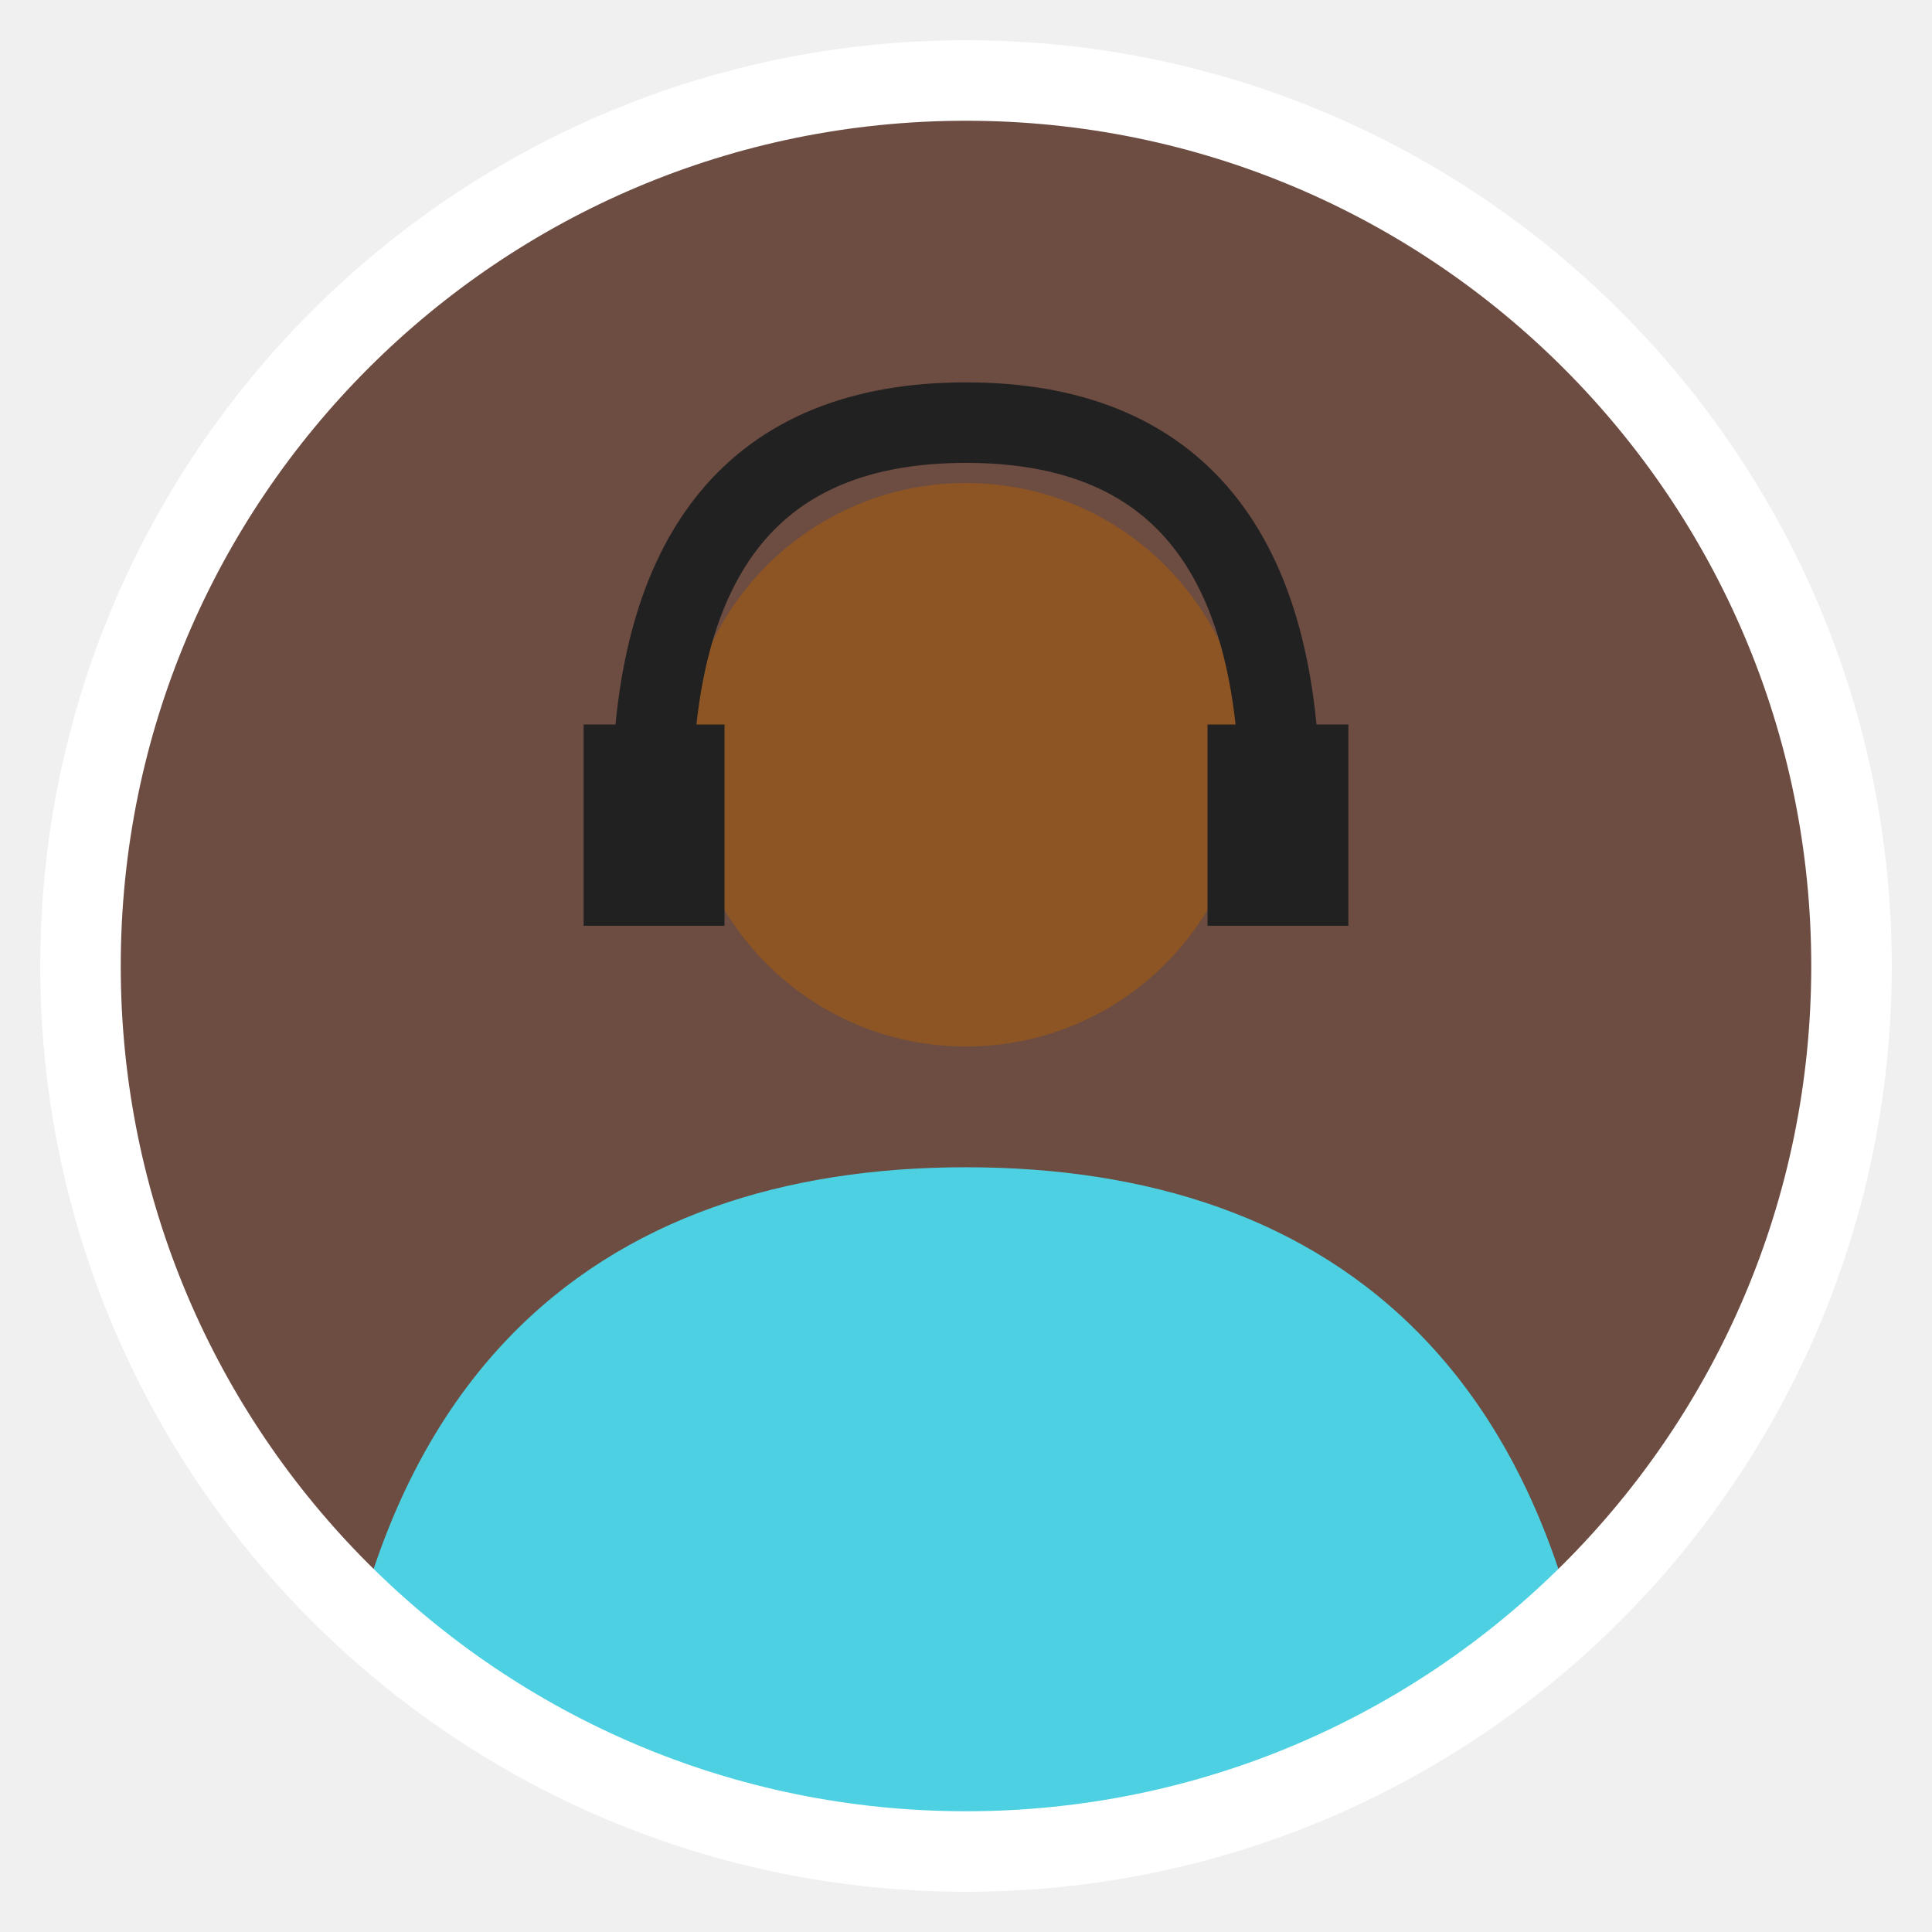
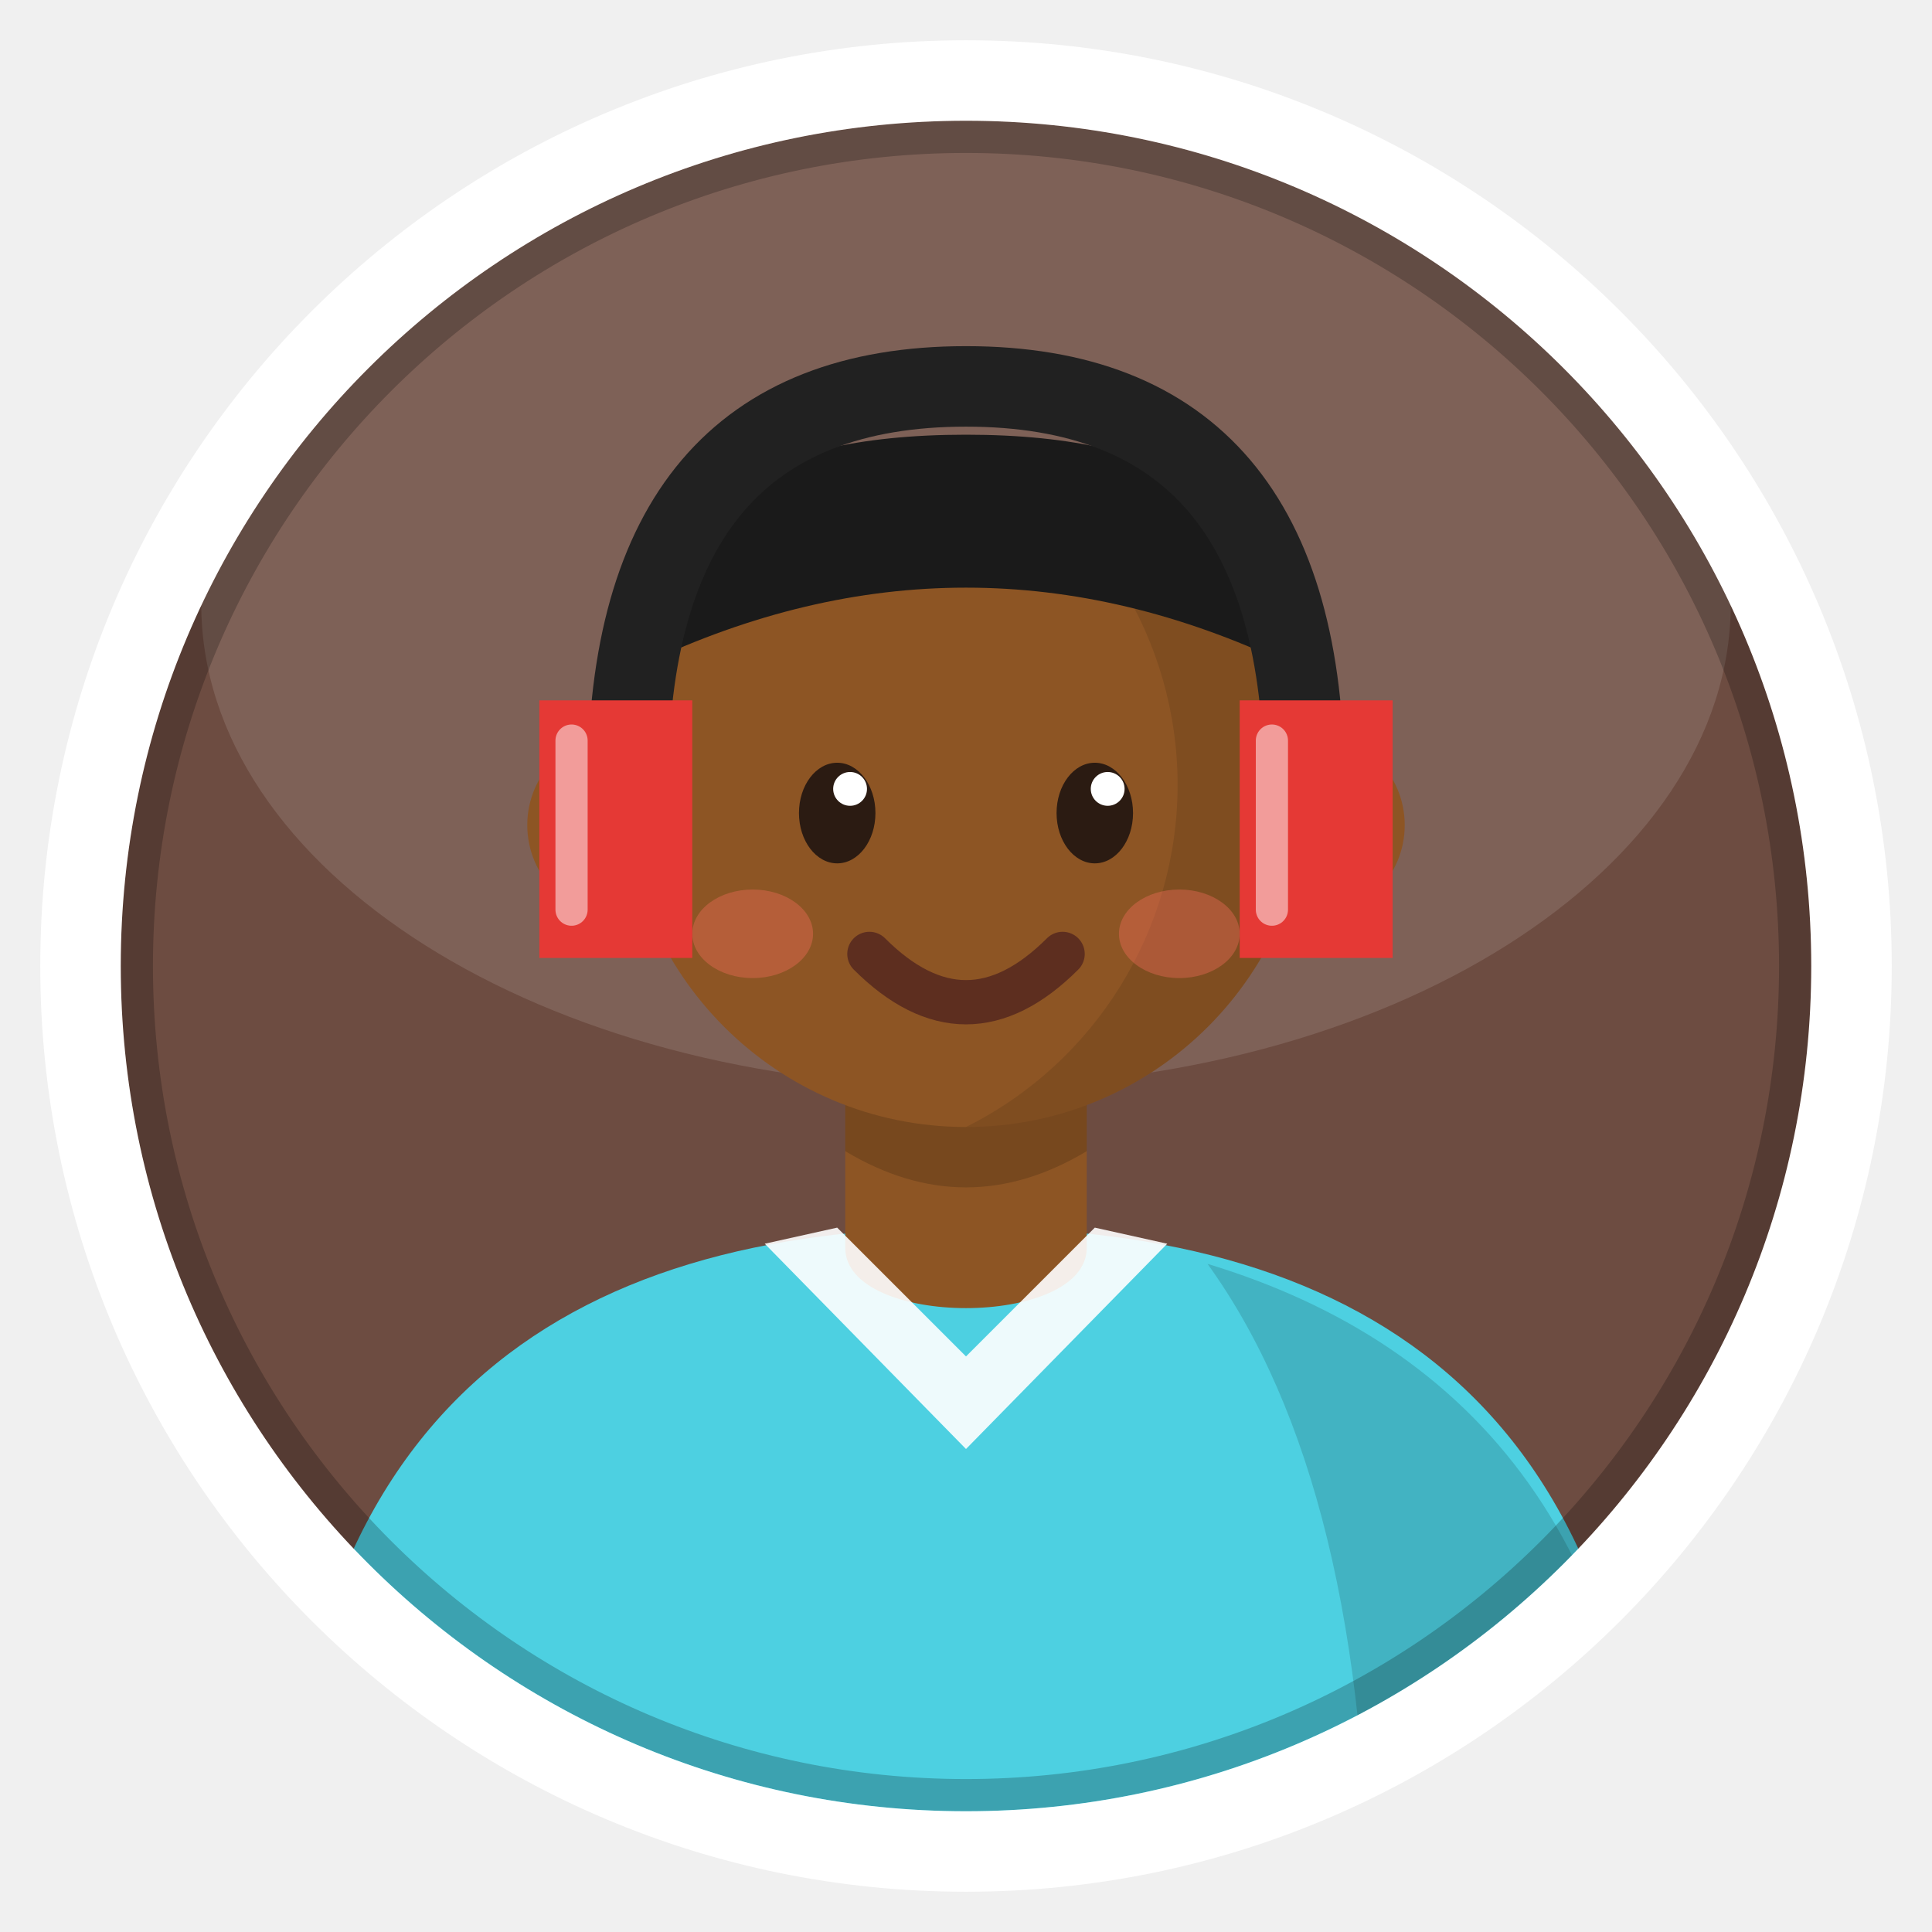
<svg xmlns="http://www.w3.org/2000/svg" width="96" height="96" viewBox="0 0 48 48">
  <defs>
    <clipPath id="c">
      <path d="M2,24 A22,22 0 1,0 46,24 A22,22 0 1,0 2,24 Z" />
    </clipPath>
  </defs>
  <path d="M2,24 A22,22 0 1,0 46,24 A22,22 0 1,0 2,24 Z" fill="#6D4C41" />
  <g clip-path="url(#c)">
-     <path d="M8,48 C8,34 15,29 24,29 C33,29 40,34 40,48 Z" fill="#4DD0E1" />
-     <path d="M17,19 A7,7 0 1,0 31,19 A7,7 0 1,0 17,19 Z" fill="#8D5524" />
-     <path d="M16.2,20 Q16.2,10.5 24,10.5 Q31.8,10.5 31.8,20" fill="none" stroke="#212121" stroke-width="2" stroke-linecap="round" stroke-linejoin="round" />
-     <path d="M14.5,18 h3.5 v5 h-3.5 Z" fill="#212121" />
-     <path d="M30,18 h3.5 v5 h-3.5 Z" fill="#212121" />
+     <path d="M5,15 A19,12 0 1,0 43,15 A19,12 0 1,0 5,15 Z" fill="#FFFFFF" fill-opacity="0.12" />
+     <path d="M7,48 C7,35 14,30.5 24,30.5 C34,30.5 41,35 41,48 Z" fill="#4DD0E1" />
+     <path d="M30,31.4 C36.6,33.4 41,38.4 41,48 L34,48 C34,40.5 32.6,35 30,31.4 Z" fill="#000000" fill-opacity="0.14" />
+     <path d="M21,25.5 H27 V31 C27,33 21,33 21,31 Z" fill="#8D5524" />
+     <path d="M21,26.5 H27 V28.6 C25,29.8 23,29.8 21,28.6 Z" fill="#000000" fill-opacity="0.16" />
+     <path d="M19,30.9 L24,36 L29,30.9 L27.2,30.5 L24,33.7 L20.8,30.5 Z" fill="#FFFFFF" fill-opacity="0.9" />
+     <path d="M13.1,20.5 A2.3,2.3 0 1,0 17.7,20.5 A2.3,2.3 0 1,0 13.1,20.5 Z M30.3,20.5 A2.3,2.3 0 1,0 34.9,20.5 A2.3,2.3 0 1,0 30.3,20.5 Z" fill="#8D5524" />
+     <path d="M15.5,19.5 A8.5,8.5 0 1,0 32.5,19.5 A8.5,8.5 0 1,0 15.5,19.5 Z" fill="#8D5524" />
+     <path d="M24,11 A8.5,8.5 0 0,1 24,28 A9.5,9.5 0 0,0 24,11 Z" fill="#000000" fill-opacity="0.1" />
+     <path d="M19.85,20.2 A0.95,1.25 0 1,0 21.75,20.2 A0.95,1.25 0 1,0 19.85,20.2 Z M26.25,20.2 A0.95,1.25 0 1,0 28.15,20.2 A0.95,1.25 0 1,0 26.25,20.2 Z" fill="#2B1B12" />
+     <path d="M20.7,19.6 A0.42,0.42 0 1,0 21.54,19.6 A0.42,0.42 0 1,0 20.7,19.6 Z M27.1,19.6 A0.42,0.42 0 1,0 27.94,19.6 A0.42,0.42 0 1,0 27.1,19.6 Z" fill="#FFFFFF" />
+     <path d="M17.2,23.2 A1.5,1.1 0 1,0 20.2,23.2 A1.5,1.1 0 1,0 17.2,23.2 Z M27.8,23.2 A1.5,1.1 0 1,0 30.8,23.2 A1.5,1.1 0 1,0 27.8,23.2 Z" fill="#FF6F61" fill-opacity="0.35" />
+     <path d="M21.6,23.7 Q24,26.1 26.4,23.7" fill="none" stroke="#5D2E1F" stroke-width="1.1" stroke-linecap="round" stroke-linejoin="round" />
+     <path d="M16,16.5 Q16,10.8 24,10.8 Q32,10.8 32,16.5 Q28,14.6 24,14.6 Q20,14.6 16,16.5 Z" fill="#1A1A1A" />
+     <path d="M15.6,19.5 Q15.6,9.6 24,9.6 Q32.4,9.6 32.4,19.5" fill="none" stroke="#212121" stroke-width="2" stroke-linecap="round" stroke-linejoin="round" />
+     <path d="M13.4,17.4 H17.2 V23.8 H13.4 Z M30.8,17.4 H34.6 V23.8 H30.8 Z" fill="#E53935" />
+     <path d="M14.2,18.4 V22.6 M31.6,18.4 V22.6" fill="none" stroke="#FFFFFF" stroke-width="0.8" stroke-linecap="round" stroke-linejoin="round" stroke-opacity="0.5" />
  </g>
+   <path d="M3.4,24 A20.6,20.6 0 1,0 44.6,24 A20.6,20.6 0 1,0 3.4,24 Z" fill="none" stroke="#000000" stroke-width="0.8" stroke-linecap="round" stroke-linejoin="round" stroke-opacity="0.22" />
  <path d="M2,24 A22,22 0 1,0 46,24 A22,22 0 1,0 2,24 Z" fill="none" stroke="#FFFFFF" stroke-width="2" stroke-linecap="round" stroke-linejoin="round" />
</svg>
